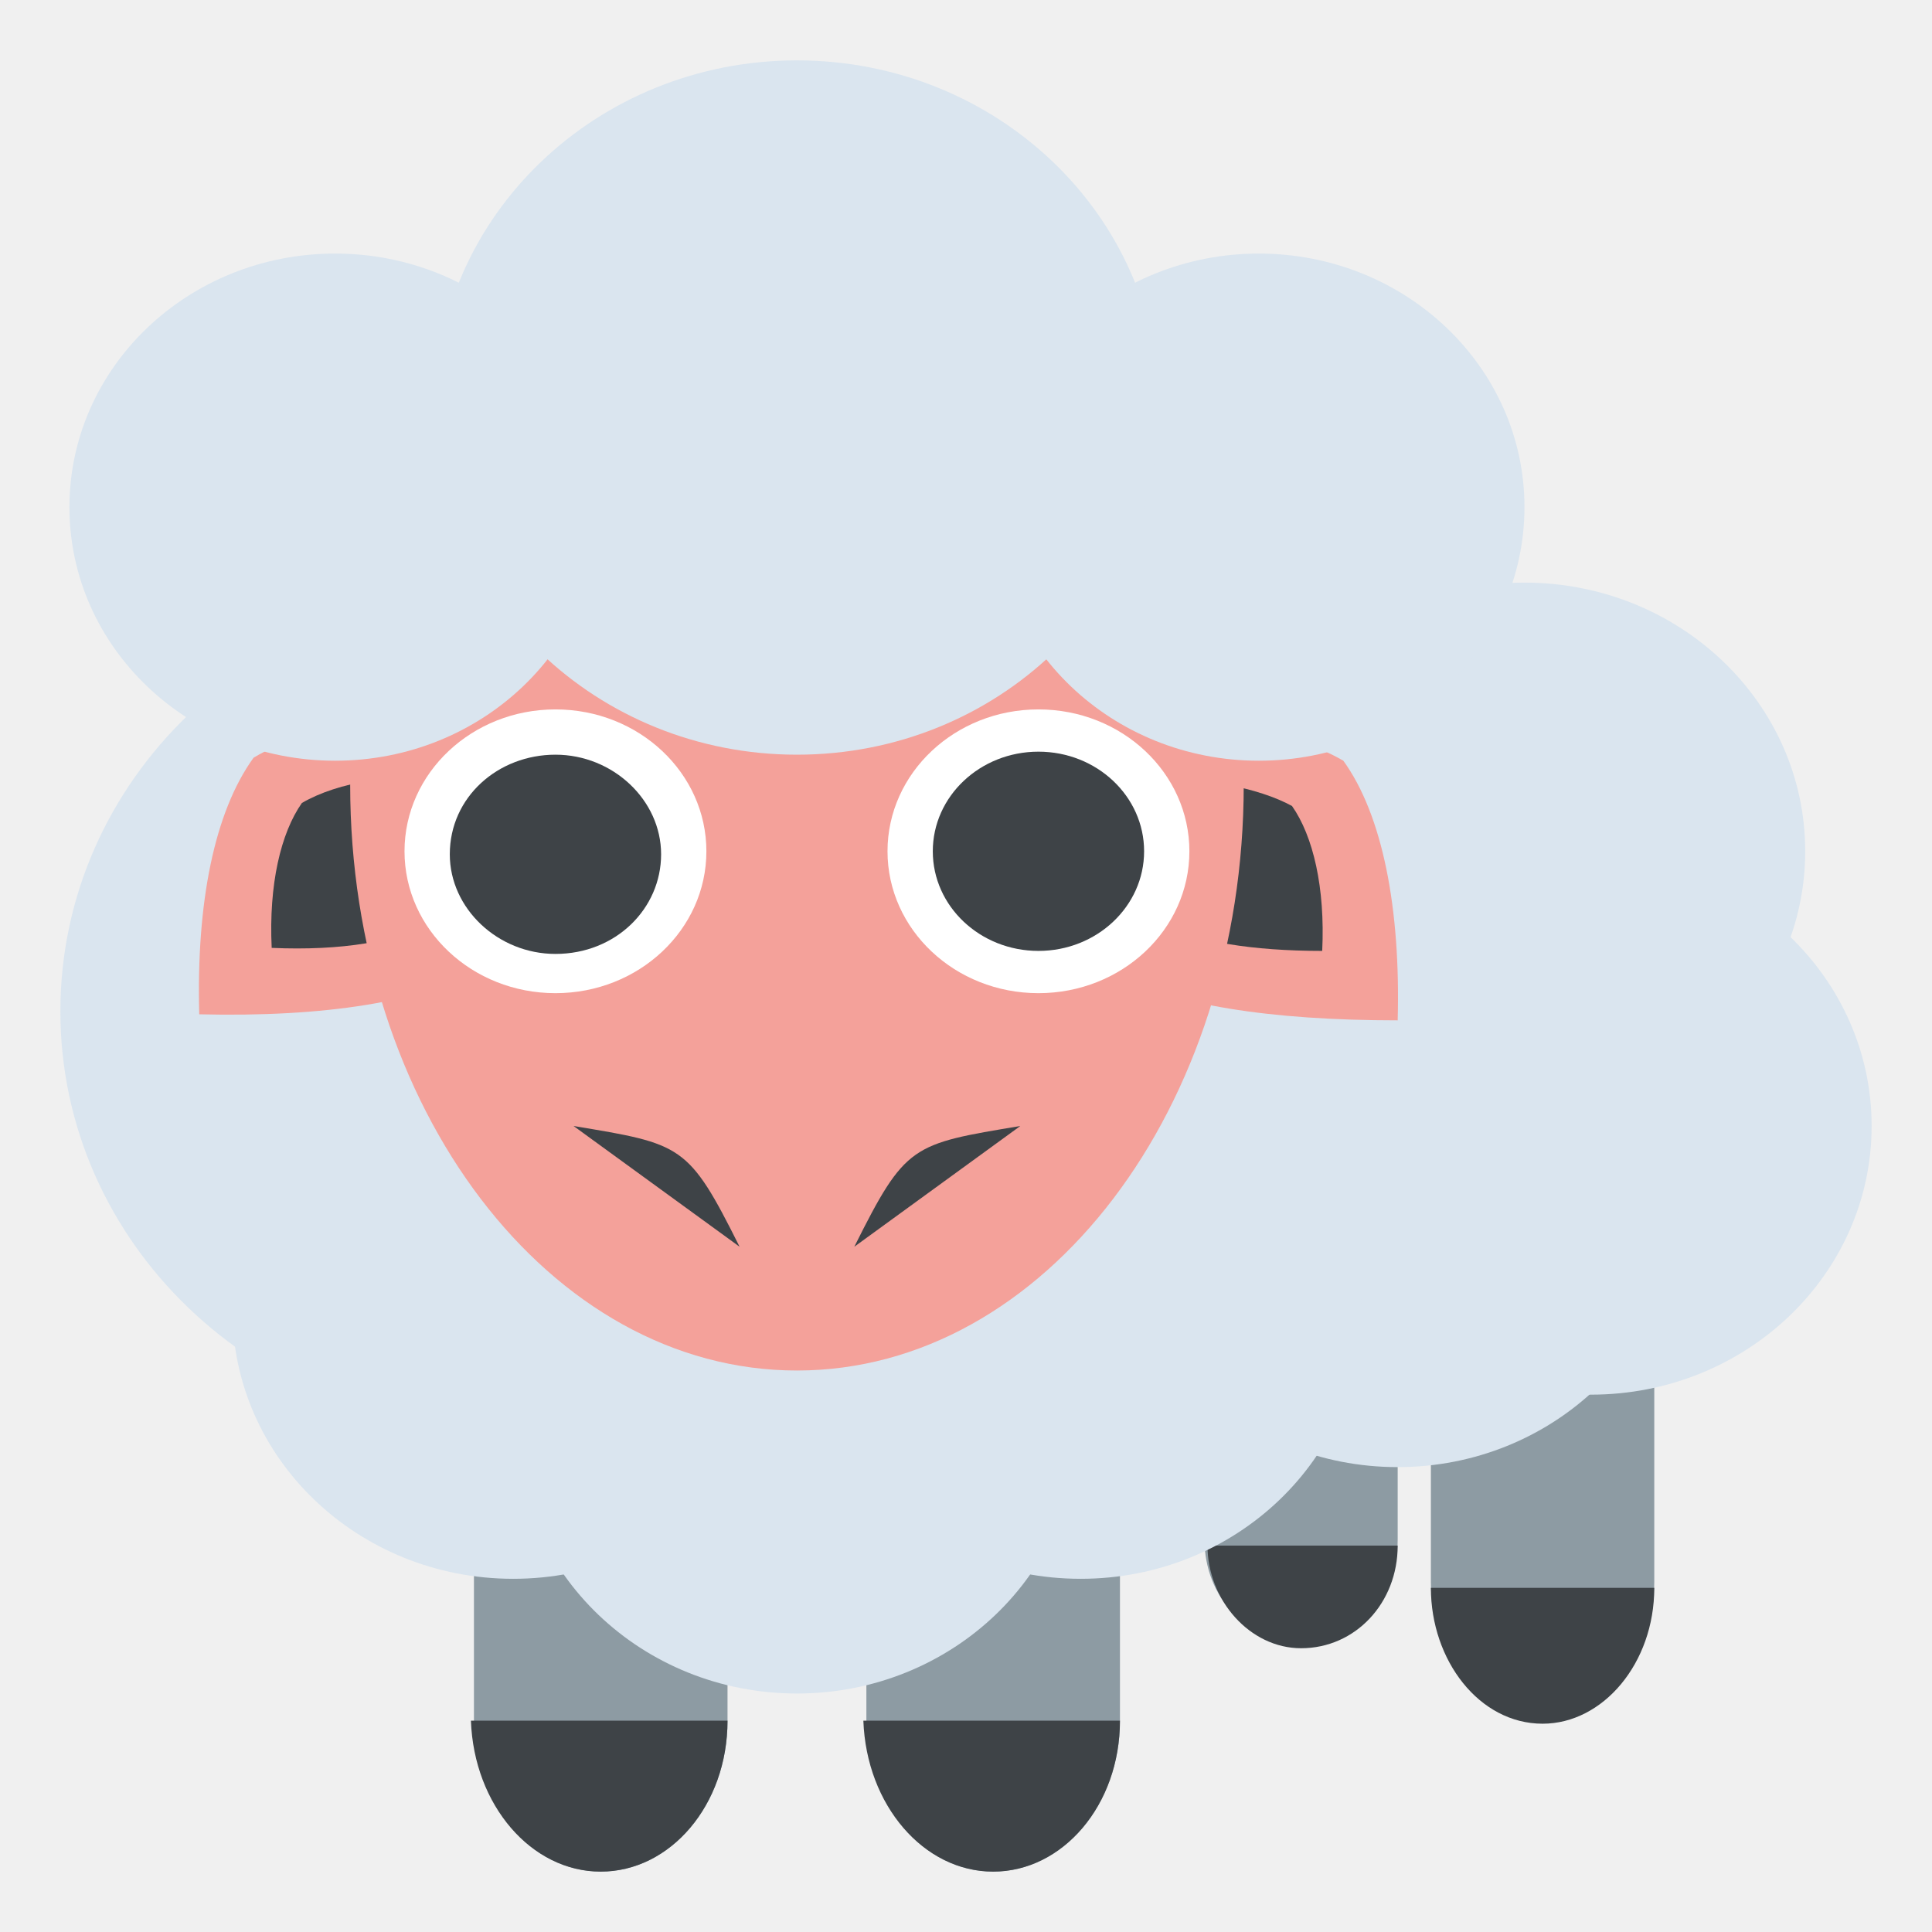
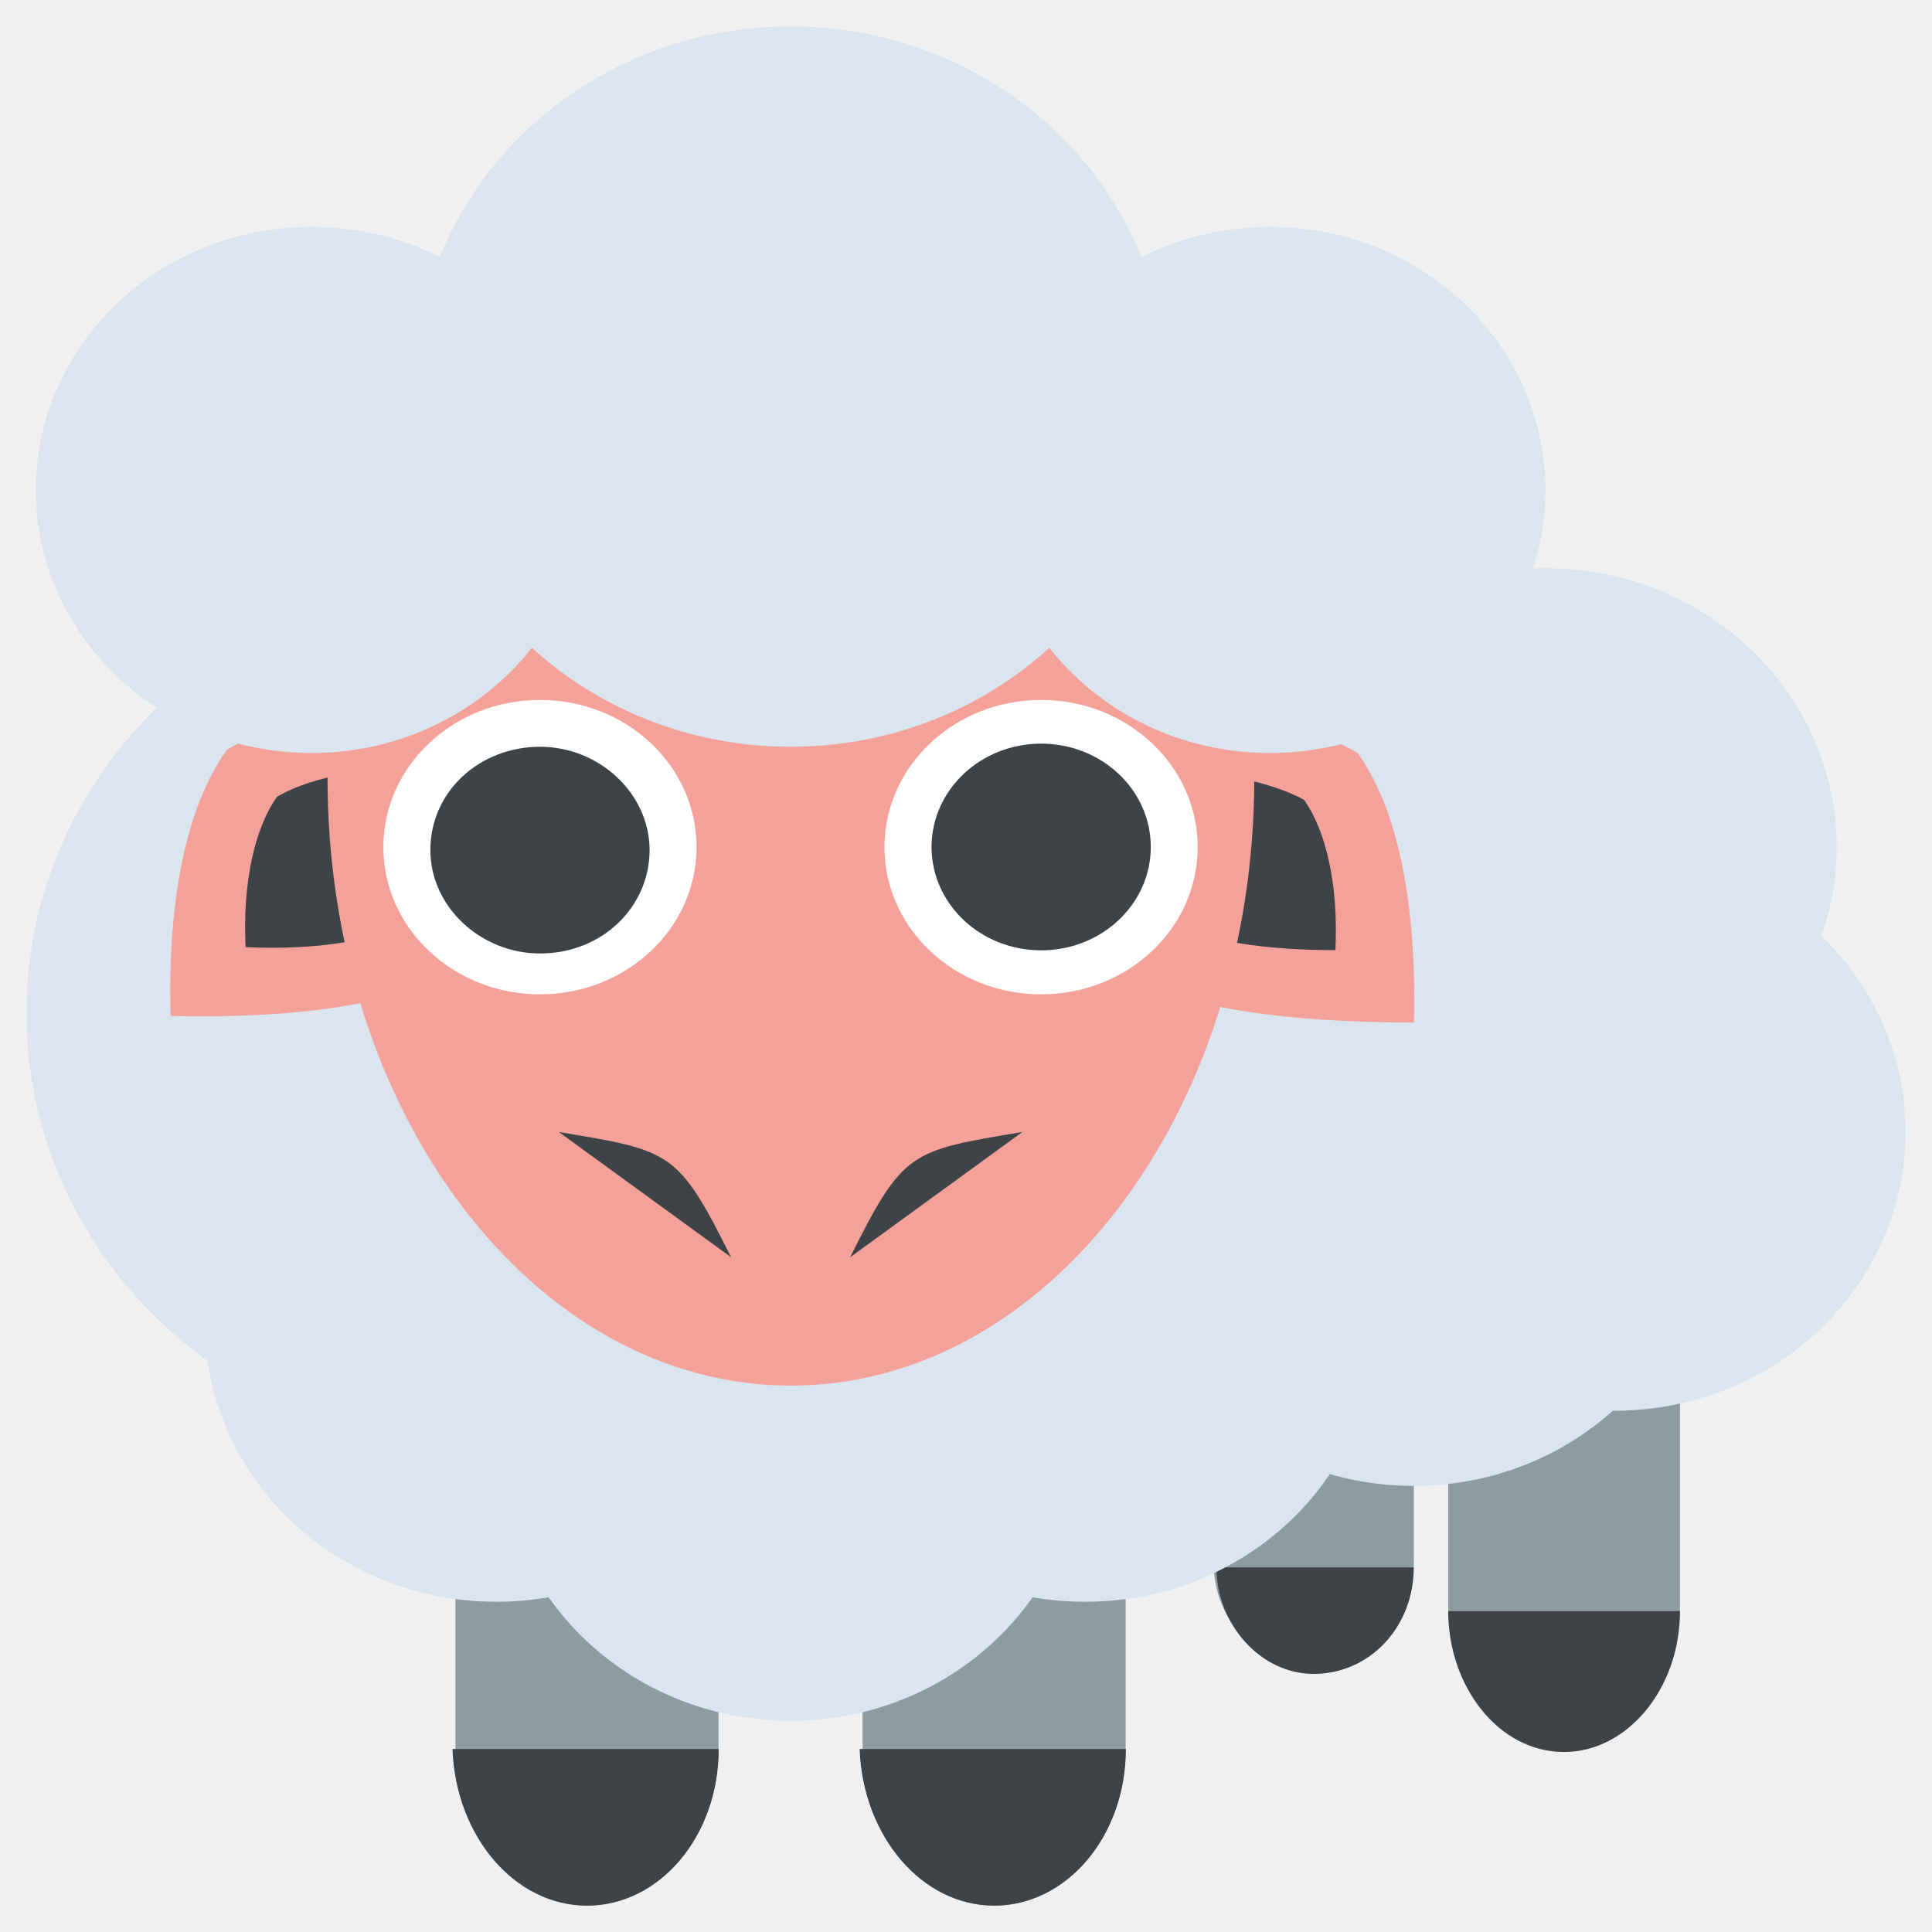
- <svg xmlns="http://www.w3.org/2000/svg" viewBox="0 0 64 64" enable-background="new 0 0 64 64">
-   <path d="m45.7 36.8c-.6-.9-1.5-1.5-2.6-1.5-1.8 0-3.2 1.5-3.2 3.4v12.3c0 1.9 1.4 3.4 3.2 3.4s3.2-1.5 3.2-3.4v-4.5-7.9c0-.5-.2-1.2-.6-1.8" fill="#8d9ba3" />
-   <path d="m43.1 54.6c1.8 0 3.2-1.5 3.2-3.4h-6.3c0 1.8 1.4 3.4 3.1 3.4" fill="#3e4347" />
-   <path d="m36.4 38.4c-.8-1.3-2-2.2-3.5-2.2-2.3 0-4.2 2.2-4.2 5v15.8c0 2.8 1.9 5 4.2 5 2.3 0 4.2-2.2 4.2-5v-6.5-9.2c0-1.1-.2-2-.7-2.9" fill="#8d9ba3" />
-   <path d="m32.9 62c2.3 0 4.2-2.2 4.2-5h-8.5c.1 2.8 2 5 4.3 5" fill="#3e4347" />
-   <path d="m23.4 38.4c-.8-1.3-2-2.2-3.5-2.2-2.3 0-4.2 2.2-4.2 5v15.8c0 2.8 1.9 5 4.2 5 2.3 0 4.2-2.2 4.2-5v-6.5-9.2c0-1.1-.2-2-.7-2.9" fill="#8d9ba3" />
-   <path d="m19.9 62c2.3 0 4.2-2.2 4.2-5h-8.5c.1 2.8 2 5 4.3 5" fill="#3e4347" />
-   <path d="m54.1 33.6c-.7-1.2-1.8-2-3-2-2 0-3.7 2-3.7 4.5v16.3c0 2.5 1.7 4.5 3.7 4.5 2 0 3.7-2 3.7-4.5v-5.9-10.3c0-1-.3-1.8-.7-2.6" fill="#8d9ba3" />
-   <path d="m51.1 57.1c2 0 3.7-2 3.7-4.5h-7.4c0 2.4 1.6 4.5 3.7 4.5" fill="#3e4347" />
-   <g fill="#dae5ef">
-     <ellipse cx="32.9" cy="34.6" rx="14.5" ry="13.9" />
-     <ellipse cx="16.5" cy="33.5" rx="14.5" ry="13.9" />
-     <ellipse cx="50.5" cy="28.2" rx="9.3" ry="8.9" />
-     <ellipse cx="52.7" cy="37.3" rx="9.3" ry="8.9" />
-     <ellipse cx="46.3" cy="39.7" rx="9.3" ry="8.9" />
-     <ellipse cx="17" cy="43.4" rx="9.3" ry="8.9" />
-     <ellipse cx="35.8" cy="43.4" rx="9.3" ry="8.9" />
-     <ellipse cx="26.4" cy="47.2" rx="9.3" ry="8.9" />
+ <svg xmlns="http://www.w3.org/2000/svg" version="1.1" height="512" width="512" enable-background="new 0 0 64 64" viewBox="0 0 512 512">
+   <path style="stroke-width:8.3;fill:#8d9ba3" d="m369.7 295.8c-4.98-7.47-12.45-12.45-21.58-12.45-14.94 0-26.56 12.45-26.56 28.22v102.1c0 15.77 11.62 28.22 26.56 28.22s26.56-12.45 26.56-28.22v-102.9c0-4.15-1.66-9.96-4.98-14.94" />
+   <path style="stroke-width:8.3;fill:#3e4347" d="m348.1 443.6c14.94 0 26.56-12.45 26.56-28.22h-52.29c0 14.94 11.62 28.22 25.73 28.22" />
+   <path style="stroke-width:8.3;fill:#8d9ba3" d="m292.5 309.1c-6.64-10.79-16.6-18.26-29.05-18.26-19.09 0-34.86 18.26-34.86 41.5v131.2c0 23.24 15.77 41.5 34.86 41.5s34.86-18.26 34.86-41.5v-130.3c0-9.13-1.66-16.6-5.81-24.07" />
+   <path style="stroke-width:8.3;fill:#3e4347" d="m263.5 505c19.09 0 34.86-18.26 34.86-41.5h-70.55c0.83 23.24 16.6 41.5 35.69 41.5" />
+   <path style="stroke-width:8.3;fill:#8d9ba3" d="m184.6 309.1c-6.64-10.79-16.6-18.26-29.05-18.26-19.09 0-34.86 18.26-34.86 41.5v131.2c0 23.24 15.77 41.5 34.86 41.5s34.86-18.26 34.86-41.5v-130.3c0-9.13-1.66-16.6-5.81-24.07" />
+   <path style="stroke-width:8.3;fill:#3e4347" d="m155.6 505c19.09 0 34.86-18.26 34.86-41.5h-70.55c0.83 23.24 16.6 41.5 35.69 41.5" />
+   <path style="stroke-width:8.3;fill:#8d9ba3" d="m439.4 269.3c-5.81-9.96-14.94-16.6-24.9-16.6-16.6 0-30.71 16.6-30.71 37.35v135.3c0 20.75 14.11 37.35 30.71 37.35s30.71-16.6 30.71-37.35v-134.5c0-8.3-2.49-14.94-5.81-21.58" />
+   <path style="stroke-width:8.3;fill:#3e4347" d="m414.5 464.3c16.6 0 30.71-16.6 30.71-37.35h-61.42c0 19.92 13.28 37.35 30.71 37.35" />
+   <g style="fill:#dae5ef" transform="matrix(8.3 0 0 8.3 -9.6 -9.6)">
+     <ellipse cy="34.6" cx="32.9" rx="14.5" ry="13.9" />
+     <ellipse cy="33.5" cx="16.5" rx="14.5" ry="13.9" />
+     <ellipse cy="28.2" cx="50.5" rx="9.3" ry="8.9" />
+     <ellipse cy="37.3" cx="52.7" rx="9.3" ry="8.9" />
+     <ellipse cy="39.7" cx="46.3" rx="9.3" ry="8.9" />
+     <ellipse cy="43.4" cx="17" rx="9.3" ry="8.9" />
+     <ellipse cy="43.4" cx="35.8" rx="9.3" ry="8.9" />
+     <ellipse cy="47.2" cx="26.4" rx="9.3" ry="8.9" />
  </g>
-   <path d="m46.3 33.8c.1-3.7-.5-6.8-1.8-8.6-1.9-1.1-5.3-1.7-9.5-1.6-.1 3.7.5 6.8 1.8 8.6 2 1.1 5.3 1.6 9.5 1.6" fill="#f4a19a" />
-   <path d="m43.8 31.5c.1-2.1-.3-3.8-1-4.8-1.1-.6-3-1-5.3-.9-.1 2.1.3 3.8 1 4.8 1.1.6 3 .9 5.3.9" fill="#3e4347" />
-   <path d="m17.9 23.5c-4.1-.1-7.5.4-9.5 1.6-1.3 1.8-1.9 4.8-1.8 8.5 4.1.1 7.5-.4 9.5-1.6 1.2-1.7 1.8-4.7 1.8-8.5" fill="#f4a19a" />
-   <path d="m15.4 25.7c-2.3-.1-4.2.2-5.4.9-.7 1-1.1 2.7-1 4.8 2.3.1 4.2-.2 5.4-.9.7-.9 1-2.6 1-4.8" fill="#3e4347" />
-   <path d="m41.2 26c0 10.7-6.6 19.4-14.8 19.4-8.2 0-14.8-8.7-14.8-19.4 0-6.2 6.6-6.4 14.8-6.4 8.2 0 14.8.2 14.8 6.4" fill="#f4a19a" />
-   <ellipse cx="18.4" cy="28.2" rx="5" ry="4.7" fill="#fff" />
-   <path d="m18.4 25c1.9 0 3.5 1.5 3.5 3.3 0 1.8-1.5 3.3-3.5 3.3-1.9 0-3.5-1.5-3.5-3.3 0-1.9 1.6-3.3 3.5-3.3" fill="#3e4347" />
-   <ellipse cx="34.4" cy="28.2" rx="5" ry="4.7" fill="#fff" />
-   <g fill="#3e4347">
-     <ellipse cx="34.4" cy="28.2" rx="3.5" ry="3.3" />
-     <path d="m19 37.3c3.6.6 3.8.6 5.5 4" />
-     <path d="m33.8 37.3c-3.6.6-3.8.6-5.5 4" />
+   <path style="stroke-width:8.3;fill:#f4a19a" d="m374.7 270.9c0.83-30.71-4.15-56.44-14.94-71.38-15.8-9.1-44-14.1-78.9-13.2-0.83 30.71 4.15 56.44 14.94 71.38 16.6 9.13 43.99 13.28 78.85 13.28" />
+   <path style="stroke-width:8.3;fill:#3e4347" d="m353.9 251.8c0.83-17.43-2.49-31.54-8.3-39.84-9.13-4.98-24.9-8.3-43.99-7.47-0.83 17.43 2.49 31.54 8.3 39.84 9.13 4.98 24.9 7.47 43.99 7.47" />
+   <path style="stroke-width:8.3;fill:#f4a19a" d="m139 185.4c-34.03-0.83-62.25 3.32-78.85 13.28-10.79 14.94-15.77 39.84-14.94 70.55 34.03 0.83 62.25-3.32 78.85-13.28 9.96-14.11 14.94-39.01 14.94-70.55" />
+   <path style="stroke-width:8.3;fill:#3e4347" d="m118.2 203.7c-19.09-0.83-34.86 1.66-44.82 7.47-5.81 8.3-9.13 22.41-8.3 39.84 19.09 0.83 34.86-1.66 44.82-7.47 5.81-7.47 8.3-21.58 8.3-39.84" />
+   <path style="stroke-width:8.3;fill:#f4a19a" d="m332.4 206.2c0 88.81-54.78 161-122.8 161-68.06 0-122.8-72.21-122.8-161 0-51.46 54.78-53.12 122.8-53.12 68.06 0 122.8 1.66 122.8 53.12" />
+   <ellipse style="stroke-width:8.3;fill:#fff" rx="41.5" ry="39.01" cy="224.5" cx="143.1" />
+   <path style="stroke-width:8.3;fill:#3e4347" d="m143.1 197.9c15.77 0 29.05 12.45 29.05 27.39s-12.45 27.39-29.05 27.39c-15.77 0-29.05-12.45-29.05-27.39 0-15.77 13.28-27.39 29.05-27.39" />
+   <ellipse style="stroke-width:8.3;fill:#fff" rx="41.5" ry="39.01" cy="224.5" cx="275.9" />
+   <g style="fill:#3e4347" transform="matrix(8.3 0 0 8.3 -9.6 -9.6)">
+     <ellipse cy="28.2" cx="34.4" rx="3.5" ry="3.3" />
+     <path d="m19 37.3c3.6 0.6 3.8 0.6 5.5 4" />
+     <path d="m33.8 37.3c-3.6 0.6-3.8 0.6-5.5 4" />
  </g>
-   <g fill="#dae5ef">
-     <ellipse cx="11.1" cy="16.8" rx="8.8" ry="8.4" />
-     <ellipse cx="41.7" cy="16.8" rx="8.8" ry="8.4" />
-     <ellipse cx="26.4" cy="13.5" rx="12" ry="11.5" />
+   <g style="fill:#dae5ef" transform="matrix(8.3 0 0 8.3 -9.6 -9.6)">
+     <ellipse cy="16.8" cx="11.1" rx="8.8" ry="8.4" />
+     <ellipse cy="16.8" cx="41.7" rx="8.8" ry="8.4" />
+     <ellipse cy="13.5" cx="26.4" rx="12" ry="11.5" />
  </g>
</svg>
